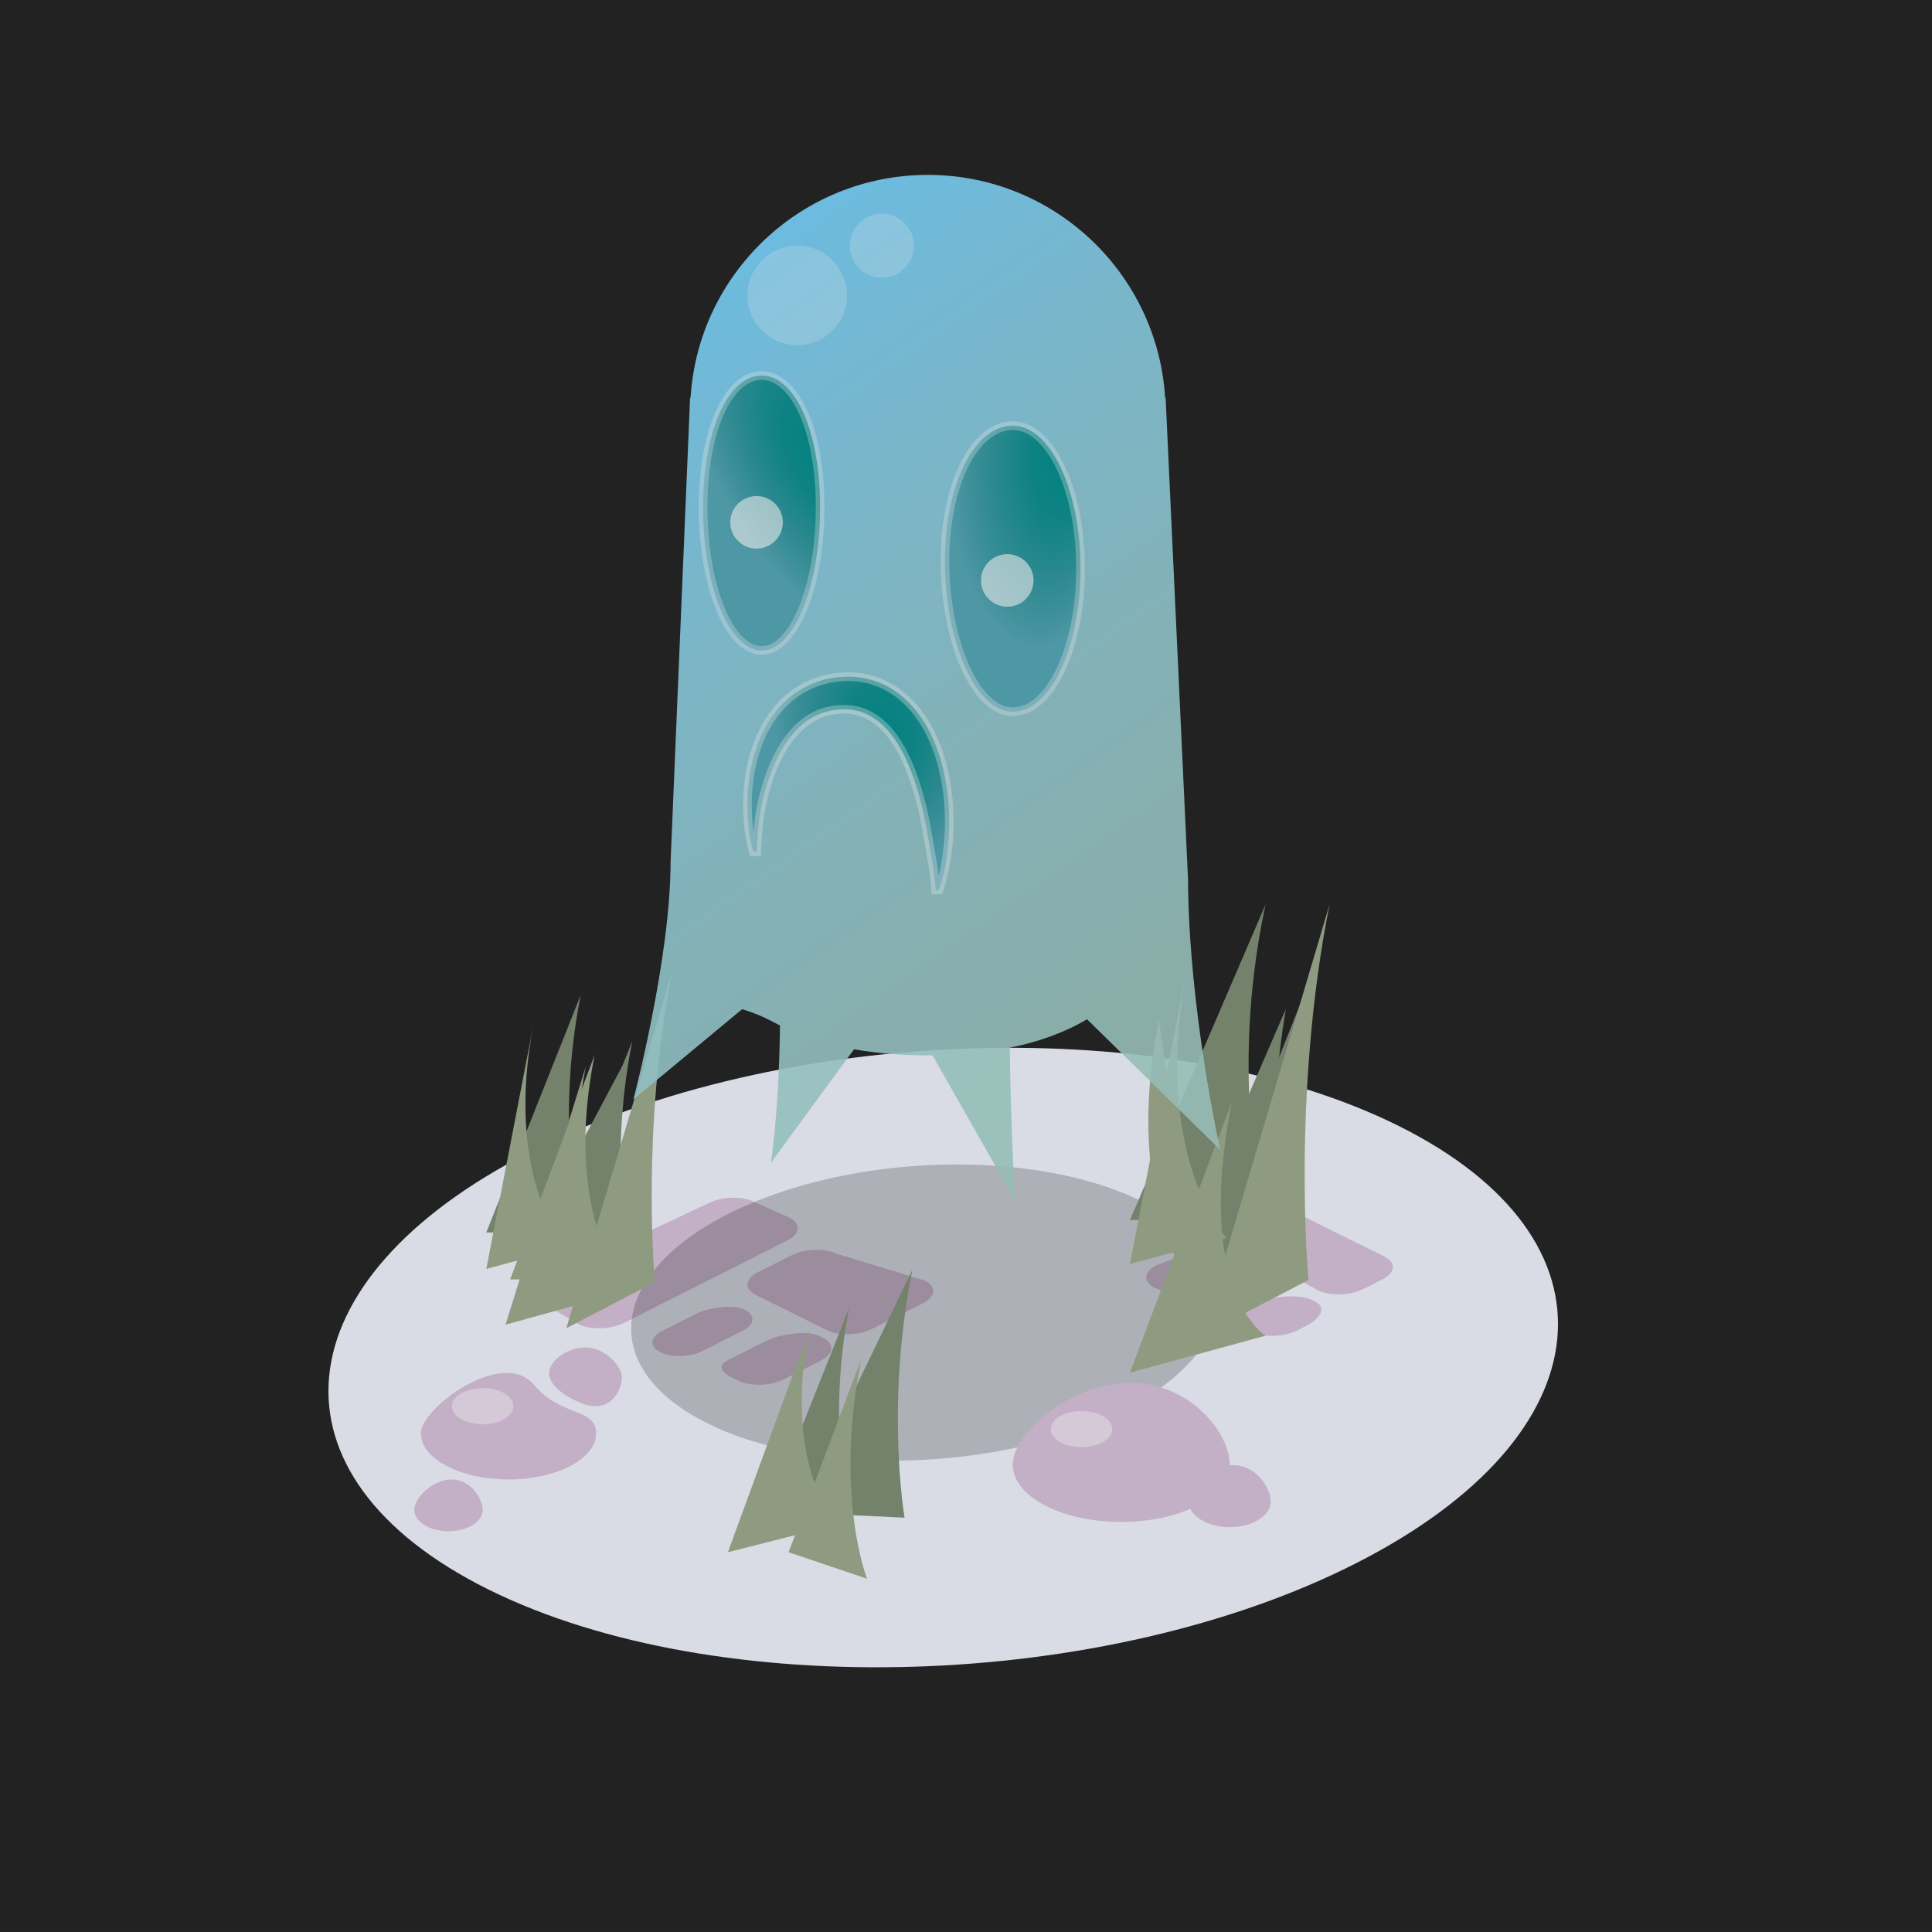
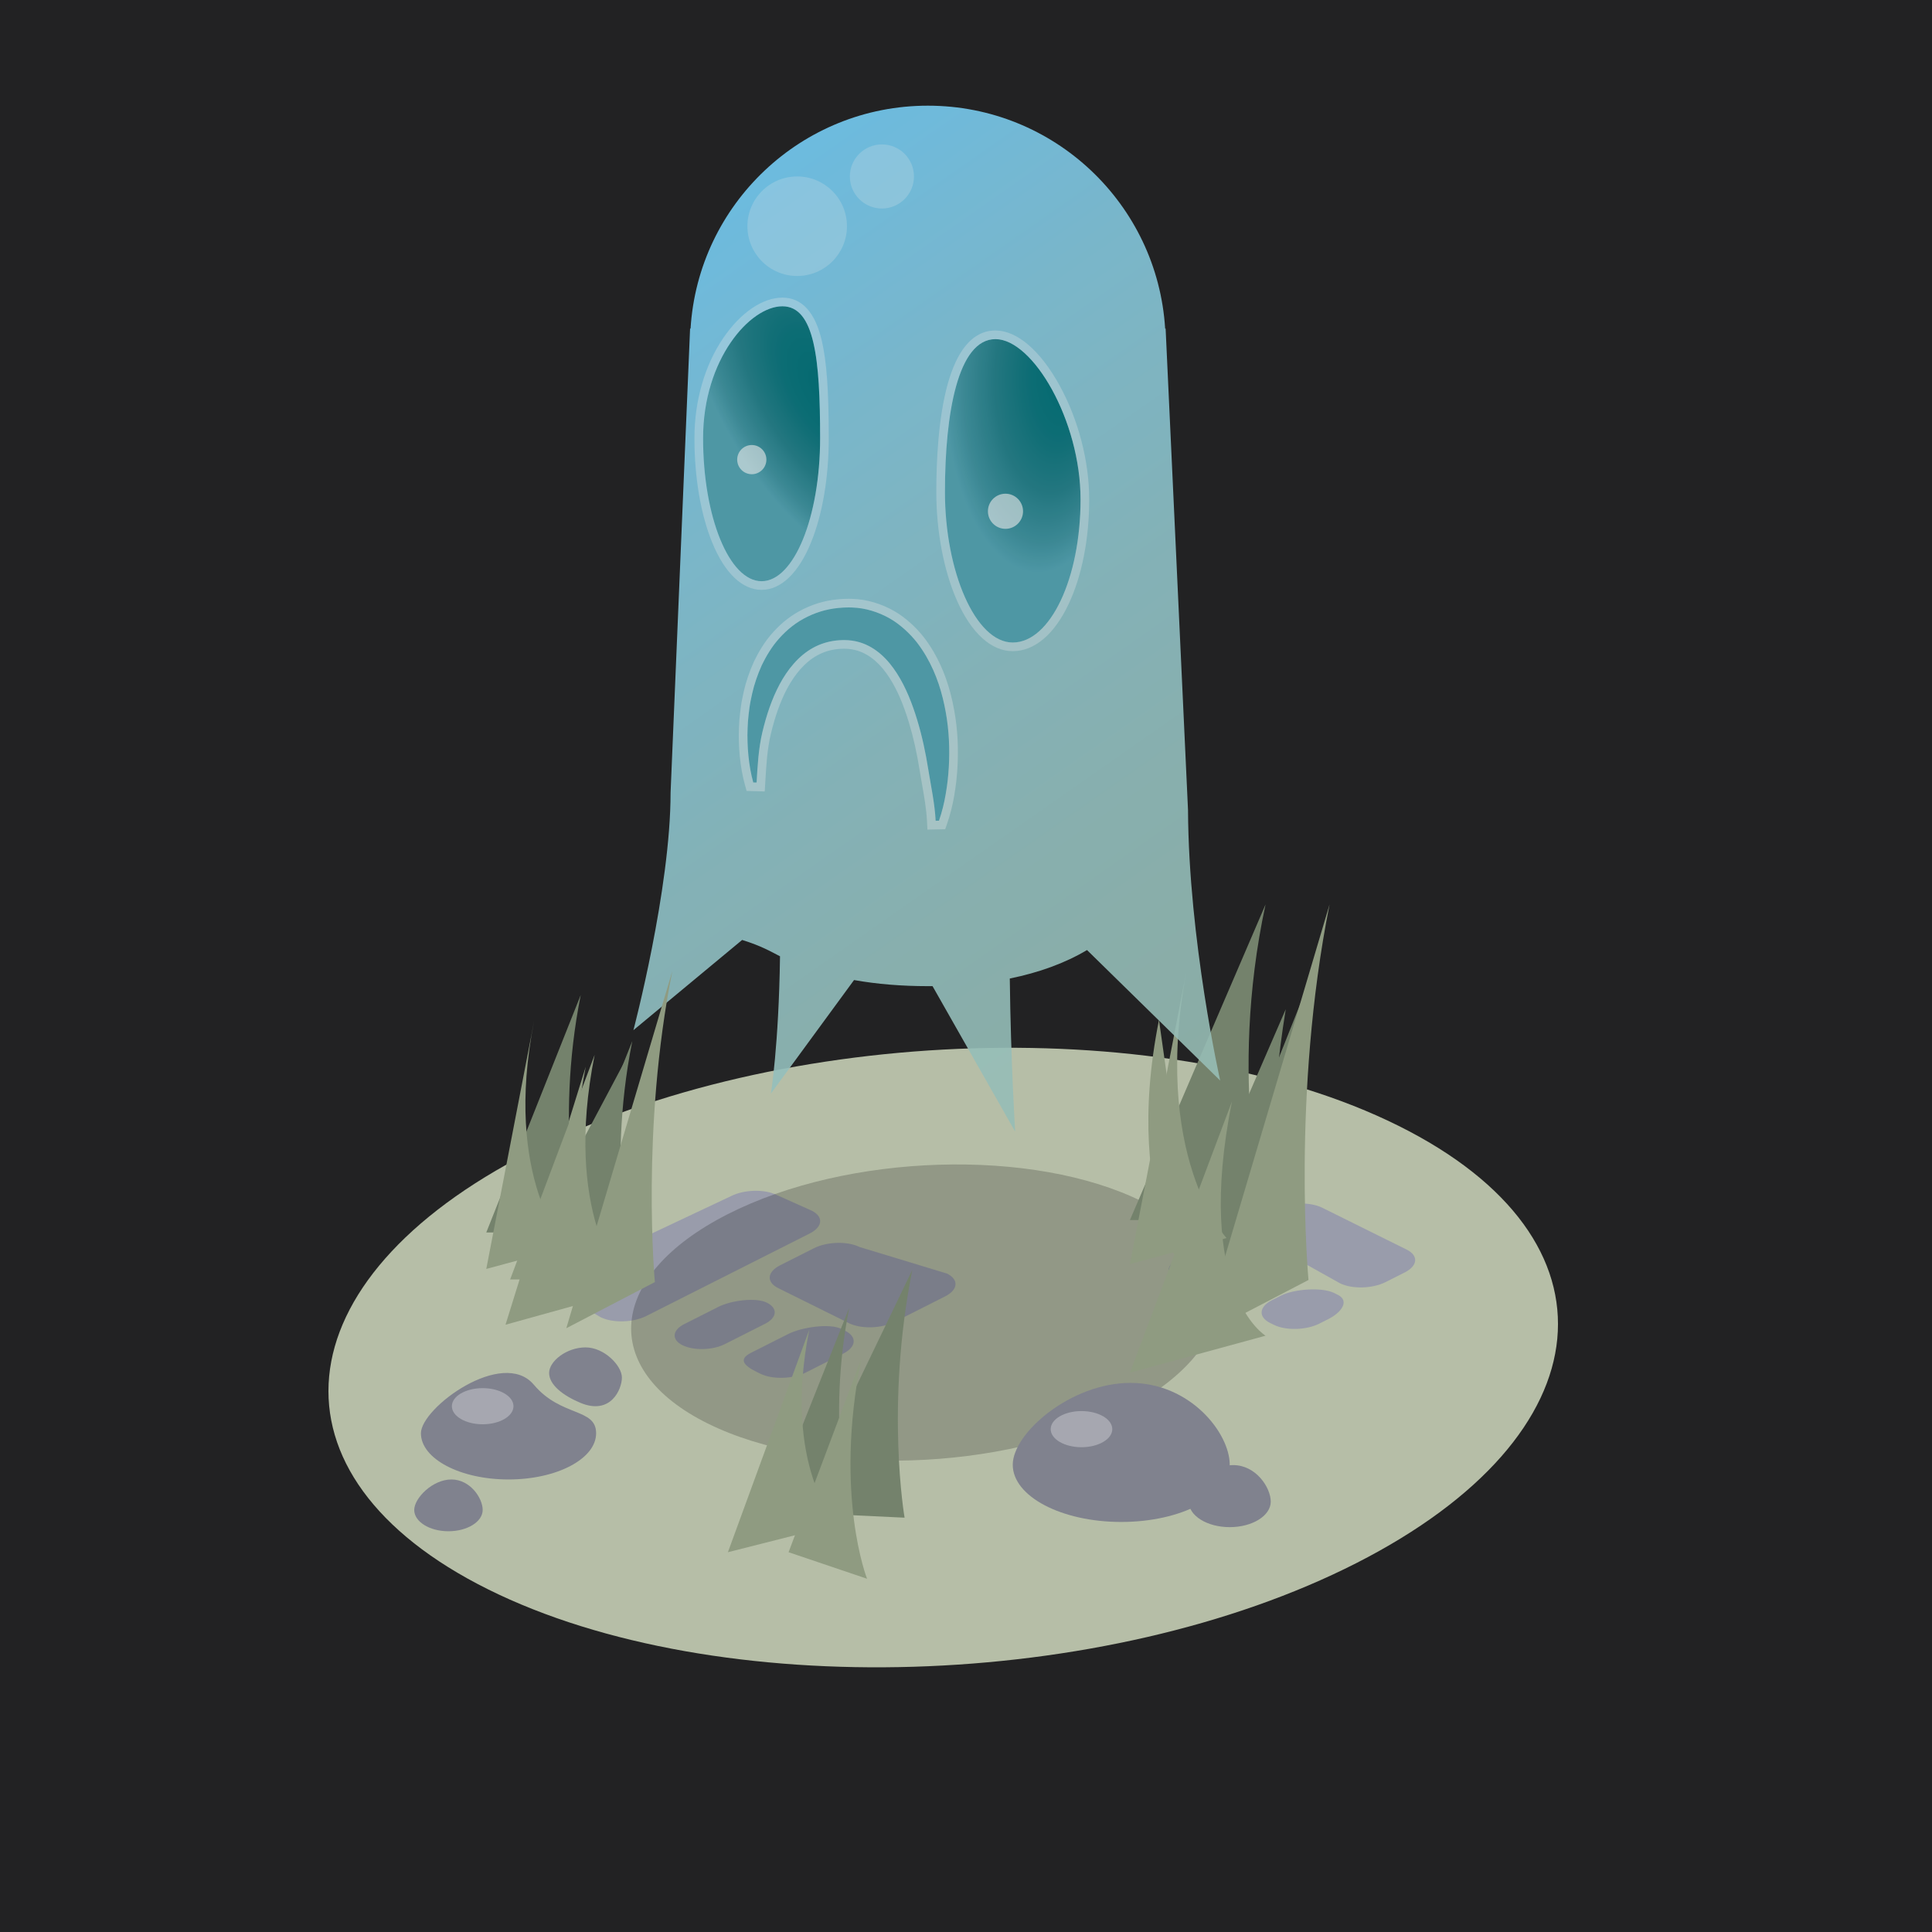
<svg xmlns="http://www.w3.org/2000/svg" xmlns:xlink="http://www.w3.org/1999/xlink" version="1.1" x="0px" y="0px" width="1116.513px" height="1116.51px" viewBox="0 0 1116.513 1116.51" enable-background="new 0 0 1116.513 1116.51" xml:space="preserve">
  <style>
	#ghost {
- 		transform: translateY(0px);
+ 		transform: translateY(-40px);
		animation: hovering 3s ease-in-out infinite, fading 4s ease-in-out infinite;
		opacity: 0.9;
	}
	#mouth {
		transform: translateY(0px);
		animation: mouthmove 3s ease-in-out infinite;

	}
	#pupil-l, #pupil-r {
		transform: translateX(0px) translateY(0px);
- 		animation: eyeshifting 5s ease-in-out infinite;
+ 		animation: eyeshifting 10s ease-in-out infinite;
	}
	#shadow {
		transform: scale(1,1);
		animation: shadowscaling 3s ease-in-out infinite, shadowfading 4s ease-in-out infinite;
		transform-origin: 50% 70%;
		opacity: 0.2;
	}
	#grass-r, #grass-l, #grass-f {
		transform: skewX(0deg);
		transform-origin: 0% 100%;
		animation: grassskew 8s ease-in-out infinite;
	}
	#grass-f {

		transform-origin: 0% 110%;
	}

	@keyframes hovering {
		50% {
- 			transform: translateY(50px);
- 		}
- 		100% {
- 			transform: translateY(-50);
+ 			transform: translateY(40px);
+ 		}
+ 		100% {
+ 			transform: translateY(-40px);
		}
	}
	@keyframes mouthmove {
		50% {
			transform: translateY(-10px);
		}
		100% {
			transform: translateY(0px);
		}
	}
	@keyframes eyeshifting {
- 		10% {
+ 		8% {
			transform: translateX(0px) translateY(0px);
		}
- 		20%, 30% {
+ 		15%, 30% {
			transform: translateX(-10px) translateY(0px);
		}
- 		35%, 50% {
- 			transform: translateX(-10px) translateY(-15px);
- 		}
- 		60%, 70% {
- 			transform: translateX(0px) translateY(-25px);
- 		}
- 		75%, 85% {
- 			transform: translateX(-5px) translateY(20px);
+ 		35%, 60% {
+ 			transform: translateX(-5px) translateY(-4px);
+ 		}
+ 		65%, 80% {
+ 			transform: translateX(0px) translateY(-16px);
+ 		}
+ 		85%, 90% {
+ 			transform: translateX(-5px) translateY(12px);
		}
		100% {
			transform: translateX(0px) translateY(0px);
		}
	}
	@keyframes fading {
		50% {
			opacity: 0.7;
		}
		100% {
			opacity: 0.9;
		}
	}
	@keyframes shadowfading {
		50% {
			opacity: 0.1;
		}
		100% {
			opacity: 0.2;
		}
	}
	@keyframes shadowscaling {
		50% {
			transform: scale(1.1, 1.1);
		}
		100% {
			transform: scale(1, 1);
		}
	}
	@keyframes grassskew {
		10% {
			transform: skewX(-5deg) translateX(-30px);
		}
		16% {
			transform: skewX(10deg) translateX(60px);
		}
		30% {
			transform: skewX(-7deg) translateX(-35px);
		}
		60% {
			transform: skewX(5deg) translateX(30px);

		}
		76% {
			transform: skewX(-5deg) translateX(-30px);
		}
		90% {
			transform: skewX(15deg) translateX(90px);
		}
		100% {
			transform: skewX(0deg) translateX(0px);
		}
	}
</style>
  <g id="Layer_1">
    <rect fill="#222223" width="1116.513" height="1116.51" />
  </g>
  <g id="Layer_2">
    <g id="floor">
      <g>
        <g enable-background="new    ">
          <defs>
-             <polygon id="SVGID_1_" enable-background="new    " points="521.047,1037.22 43.23,799.802 569.135,531.84 1046.952,769.258             " />
+             <polygon id="SVGID_1_" enable-background="new    " points="521.028,1037.243 43.229,799.803 569.157,531.82 1046.956,769.26             " />
          </defs>
          <clipPath id="SVGID_2_">
            <use xlink:href="#SVGID_1_" overflow="visible" />
          </clipPath>
          <g clip-path="url(#SVGID_2_)">
            <g>
              <g>
                <g>
-                   <path fill="#DADCE5" d="M306.183,665.822c-145.229,73.997-155.993,187.127-24.044,252.689          c131.948,65.563,356.633,58.725,501.86-15.272s155.992-187.127,24.044-252.689S451.411,591.825,306.183,665.822" />
+                   <path fill="#B6BEA7" d="M306.189,665.814c-145.225,73.998-155.999,187.143-24.064,252.707          c131.941,65.568,356.638,58.73,501.862-15.268c145.232-74.002,156.006-187.147,24.065-252.715          C676.118,584.974,451.422,591.811,306.189,665.814" />
                </g>
              </g>
            </g>
          </g>
        </g>
      </g>
    </g>
    <g id="paving">
      <g enable-background="new    ">
        <defs>
-           <polygon id="SVGID_3_" enable-background="new    " points="547.452,870.972 299.193,747.853 569.061,611.607 817.321,734.726           " />
+           <polygon id="SVGID_3_" enable-background="new    " points="560.335,866.968 312.077,743.849 581.945,607.603 830.205,730.722           " />
        </defs>
        <clipPath id="SVGID_4_">
          <use xlink:href="#SVGID_3_" overflow="visible" />
        </clipPath>
        <g clip-path="url(#SVGID_4_)">
-           <path fill="#C3B0C6" d="M457.519,725.346l-19.55,9.87c-7.589,3.831-8.092,9.739-1.13,13.192l40.84,20.253      c6.961,3.453,18.763,3.148,26.352-0.683l29.245-14.765c7.596-3.835,8.099-9.743,1.138-13.195l-50.535-15.358      C476.916,721.208,465.108,721.515,457.519,725.346" />
-           <path fill="#C3B0C6" d="M314.881,739.932c-7.589,3.832-8.104,9.739-1.137,13.195l20.482,12.1      c6.961,3.452,18.77,3.145,26.358-0.688l94.468-47.693c7.596-3.835,8.099-9.742,1.138-13.194l-20.272-9.087      c-6.968-3.455-18.77-3.145-26.359,0.688L314.881,739.932" />
-           <path fill="#C3B0C6" d="M402.455,759.159l-19.854,10.023c-7.039,3.555-7.505,9.029-1.047,12.232      c6.457,3.202,17.389,2.917,24.428-0.637l23.244-11.735c7.041-3.554,7.519-9.03,1.062-12.232      C423.83,753.608,409.495,755.605,402.455,759.159" />
-           <path fill="#C3B0C6" d="M442.702,774.903l-21.608,10.91c-7.59,3.831-3.734,7.533,3.227,10.985l2.14,1.061      c6.967,3.455,18.763,3.147,26.352-0.684l21.609-10.909c7.589-3.832,8.104-9.74,1.137-13.195l-2.139-1.061      C466.457,768.558,450.291,771.072,442.702,774.903" />
-           <path fill="#C3B0C6" d="M668.442,731.093c-7.596,3.835-8.099,9.742-1.138,13.194l20.133,7.559      c6.962,3.452,18.769,3.145,26.358-0.687l11.787-5.951c7.59-3.832,8.1-9.743,1.138-13.195l-15.484-7.68      c-6.961-3.452-18.77-3.145-26.359,0.688L668.442,731.093" />
-           <path fill="#C3B0C6" d="M724.845,702.618l-8.152,4.115c-7.589,3.832-8.099,9.743-1.138,13.195l45.939,25.692      c6.962,3.452,18.764,3.148,26.359-0.687l11.06-5.584c7.589-3.831,8.092-9.739,1.13-13.191l-48.846-24.225      C744.236,698.482,732.434,698.786,724.845,702.618" />
-           <path fill="#C3B0C6" d="M727.484,752.706l-5.238,2.645c-7.59,3.832-8.104,9.739-1.137,13.194l2.138,1.061      c6.962,3.453,18.764,3.143,26.354-0.689l5.238-2.645c7.596-3.835,12.348-10.544,5.381-14l-2.133-1.058      C751.119,747.758,735.08,748.871,727.484,752.706" />
+           <path fill="#999CAB" d="M470.403,721.342l-19.55,9.87c-7.589,3.831-8.092,9.739-1.13,13.192l40.84,20.253      c6.961,3.453,18.763,3.148,26.352-0.683l29.245-14.765c7.596-3.835,8.099-9.743,1.138-13.195l-50.535-15.358      C489.799,717.204,477.992,717.511,470.403,721.342" />
+           <path fill="#999CAB" d="M327.765,735.928c-7.589,3.832-8.104,9.739-1.138,13.195l20.482,12.1      c6.961,3.452,18.77,3.145,26.358-0.688l94.468-47.693c7.596-3.835,8.099-9.742,1.138-13.194l-20.272-9.087      c-6.968-3.455-18.77-3.145-26.359,0.688L327.765,735.928" />
+           <path fill="#999CAB" d="M415.338,755.155l-19.854,10.023c-7.039,3.555-7.505,9.029-1.047,12.232      c6.457,3.202,17.389,2.917,24.428-0.637l23.244-11.735c7.041-3.554,7.519-9.03,1.062-12.232      C436.713,749.604,422.378,751.601,415.338,755.155" />
+           <path fill="#999CAB" d="M455.585,770.899l-21.608,10.91c-7.59,3.831-3.734,7.533,3.227,10.985l2.14,1.061      c6.967,3.455,18.763,3.147,26.352-0.684l21.609-10.909c7.589-3.832,8.104-9.74,1.137-13.195l-2.139-1.061      C479.34,764.554,463.174,767.068,455.585,770.899" />
+           <path fill="#999CAB" d="M681.326,727.089c-7.596,3.835-8.099,9.742-1.138,13.194l20.133,7.559      c6.962,3.452,18.769,3.145,26.358-0.687l11.787-5.951c7.59-3.832,8.1-9.743,1.138-13.195l-15.484-7.68      c-6.961-3.452-18.77-3.145-26.359,0.688L681.326,727.089" />
+           <path fill="#999CAB" d="M737.729,698.614l-8.152,4.115c-7.589,3.832-8.099,9.743-1.138,13.195l45.939,25.692      c6.962,3.452,18.764,3.148,26.359-0.687l11.06-5.584c7.589-3.831,8.092-9.739,1.13-13.191l-48.846-24.225      C757.12,694.478,745.318,694.782,737.729,698.614" />
+           <path fill="#999CAB" d="M740.368,748.702l-5.238,2.645c-7.59,3.832-8.104,9.739-1.137,13.194l2.138,1.061      c6.962,3.453,18.764,3.143,26.354-0.689l5.238-2.645c7.596-3.835,12.348-10.544,5.381-14l-2.133-1.058      C764.002,743.754,747.963,744.867,740.368,748.702" />
        </g>
      </g>
    </g>
    <g id="shadow" opacity="0.2">
      <g>
        <g enable-background="new    ">
          <defs>
            <polygon id="SVGID_5_" enable-background="new    " points="523.114,879.343 294.662,765.83 546.099,637.715 774.552,751.229             " />
          </defs>
          <clipPath id="SVGID_6_">
            <use xlink:href="#SVGID_5_" overflow="visible" />
          </clipPath>
          <g clip-path="url(#SVGID_6_)">
            <g>
              <g>
                <g>
                  <path d="M420.383,701.771c-69.439,35.381-74.579,89.471-11.495,120.815c63.083,31.345,170.508,28.079,239.947-7.302          c69.434-35.378,74.574-89.468,11.49-120.813S489.817,666.393,420.383,701.771" />
                </g>
              </g>
            </g>
          </g>
        </g>
      </g>
    </g>
    <g id="grass-f">
      <path fill="#74826C" d="M490.792,873.687c0,0-13.202-51.852,0-117.959l-46.916,117.959H490.792z" />
      <path fill="#74826C" d="M522.767,877.076c0,0-11.227-64.63,4.475-143.245L459.76,874.107L522.767,877.076z" />
      <path fill="#8F9B81" d="M501.077,912.369c0,0-19.081-48.298-3.378-126.913l-41.976,111.579L501.077,912.369z" />
      <path fill="#8F9B81" d="M483.62,881.096c0,0-31.644-34.031-15.941-112.643l-47.023,128.581L483.62,881.096z" />
    </g>
    <g id="grass-r">
      <path fill="#74826C" d="M754.861,737.286c0,0-18.55-72.851,0-165.727l-65.915,165.727H754.861z" />
      <path fill="#8F9B81" d="M692.174,747.691c0,0-44.457-47.809-22.396-158.256" />
      <path fill="#74826C" d="M731.369,705.073c0,0-22.062-80.171,0-182.383l-78.387,182.383H731.369z" />
      <path fill="#74826C" d="M754.864,714.914c0,0-31.217-12.879-11.818-131.679L685.94,714.914H754.864z" />
      <path fill="#8F9B81" d="M731.369,771.91c0,0-41.473-24.927-19.412-135.378l-58.975,156.766L731.369,771.91z" />
      <path fill="#8F9B81" d="M708.822,715.478c0,0-44.46-47.809-22.399-158.259l-33.44,173.303L708.822,715.478z" />
      <path fill="#8F9B81" d="M756.185,739.708c0,0-9.884-106.566,12.175-217.019l-73.985,249.22L756.185,739.708z" />
    </g>
    <g id="pebbles-r">
-       <path fill="#C3B0C6" d="M710.67,846.481c0,18.263-28.071,33.068-62.698,33.068s-62.698-14.806-62.698-33.068    s33.432-47.301,68.059-47.301S710.67,828.218,710.67,846.481z" />
-       <path fill="#C3B0C6" d="M734.371,867.794c0,8.147-10.611,14.753-23.7,14.753s-23.7-6.605-23.7-14.753s12.638-21.103,25.727-21.103    S734.371,859.647,734.371,867.794z" />
+       <path fill="#80828E" d="M710.67,846.481c0,18.263-28.071,33.068-62.698,33.068s-62.698-14.806-62.698-33.068    s33.432-47.301,68.059-47.301S710.67,828.218,710.67,846.481z" />
+       <path fill="#80828E" d="M734.371,867.794c0,8.147-10.611,14.753-23.7,14.753s-23.7-6.605-23.7-14.753s12.638-21.103,25.727-21.103    S734.371,859.647,734.371,867.794z" />
      <ellipse opacity="0.3" fill="#FFFFFF" cx="624.994" cy="825.911" rx="17.802" ry="10.444" />
    </g>
-     <g id="grass-l">
-       <path fill="#74826C" d="M365.397,738.921c0,0-15.361-60.329,0-137.249l-54.588,137.249H365.397z" />
-       <path fill="#8F9B81" d="M357.052,747.541c0,0-36.818-39.594-18.549-131.066l-46.367,149.093L357.052,747.541z" />
-       <path fill="#74826C" d="M335.613,712.243c0,0-15.362-60.331,0-137.248l-54.589,137.248H335.613z" />
-       <path fill="#74826C" d="M373.235,712.73c0,0-29.398-9.916-11.128-101.389L308.319,712.73H373.235z" />
-       <path fill="#8F9B81" d="M359.725,739.408c0,0-34.345-38.355-16.076-129.826l-48.84,129.826H359.725z" />
-       <path fill="#8F9B81" d="M327.268,720.86c0,0-36.819-39.593-18.549-131.064l-27.695,143.526L327.268,720.86z" />
-       <path fill="#8F9B81" d="M378.457,740.927c0,0-8.186-88.254,10.083-179.728l-61.271,206.396L378.457,740.927z" />
-     </g>
    <g id="pebbles-l">
-       <path fill="#C3B0C6" d="M344.5,828.294c0,14.746-22.665,26.7-50.624,26.7c-27.958,0-50.623-11.954-50.623-26.7    c0-14.745,47.228-49.458,65.239-28.074C324.346,819.042,344.5,813.549,344.5,828.294z" />
+       <path fill="#80828E" d="M344.5,828.294c0,14.746-22.665,26.7-50.624,26.7c-27.958,0-50.623-11.954-50.623-26.7    c0-14.745,47.228-49.458,65.239-28.074C324.346,819.042,344.5,813.549,344.5,828.294z" />
      <ellipse opacity="0.3" fill="#FFFFFF" cx="278.941" cy="812.655" rx="17.802" ry="10.444" />
-       <path fill="#C3B0C6" d="M359.403,796.088c0,6.799-6.504,21.989-24.09,14.576c-10.064-4.243-17.975-10.427-17.975-17.226    c0-6.8,10.109-14.772,21.032-14.772S359.403,789.289,359.403,796.088z" />
-       <path fill="#C3B0C6" d="M278.941,872.605c0,6.799-8.855,12.312-19.778,12.312c-10.923,0-19.779-5.513-19.779-12.312    c0-6.8,10.547-17.61,21.47-17.61S278.941,865.805,278.941,872.605z" />
+       <path fill="#80828E" d="M359.403,796.088c0,6.799-6.504,21.989-24.09,14.576c-10.064-4.243-17.975-10.427-17.975-17.226    c0-6.8,10.109-14.772,21.032-14.772S359.403,789.289,359.403,796.088z" />
+       <path fill="#80828E" d="M278.941,872.605c0,6.799-8.855,12.312-19.778,12.312c-10.923,0-19.779-5.513-19.779-12.312    c0-6.8,10.547-17.61,21.47-17.61S278.941,865.805,278.941,872.605z" />
    </g>
    <g id="ghost" opacity="0.9">
      <g id="ghost-body">
        <linearGradient id="SVGID_7_" gradientUnits="userSpaceOnUse" x1="363.353" y1="191.76" x2="697.9" y2="669.542">
          <stop offset="0" style="stop-color:#75CCF4" />
          <stop offset="0.266" style="stop-color:#84C6DB" />
          <stop offset="0.552" style="stop-color:#8FC1C6" />
          <stop offset="0.806" style="stop-color:#95BEB9" />
          <stop offset="1" style="stop-color:#97BCB4" />
        </linearGradient>
        <path fill="url(#SVGID_7_)" d="M583.559,605.491c16.624-3.379,31.737-8.779,44.638-16.457l76.958,75.428     c0,0-18.25-81.396-18.594-156.369l-12.945-278.204h-0.274c-4.434-71.886-64.129-128.818-137.131-128.818     c-73.003,0-132.696,56.933-137.132,128.818h-0.274l-11.276,268.233c0,55.822-21.469,137.219-21.469,137.219l62.823-52.137     c11.315,3.518,16.435,6.658,21.894,9.439c-0.707,51.582-5.275,79.332-5.275,79.332l48.049-65.598     c13.432,2.389,27.768,3.525,42.661,3.525c0.903,0,1.804-0.01,2.703-0.018l47.75,84.09     C586.664,693.975,584.135,653.354,583.559,605.491z" />
      </g>
-       <radialGradient id="eye-r_1_" cx="599.764" cy="272.294" r="50.572" fx="616.847" fy="268.359" gradientTransform="matrix(1 0 0 2 0 -272.2944)" gradientUnits="userSpaceOnUse">
-         <stop offset="0" style="stop-color:#008C8C" />
-         <stop offset="0.307" style="stop-color:#0C8D8E" />
-         <stop offset="0.584" style="stop-color:#279398" />
-         <stop offset="0.85" style="stop-color:#429CA7" />
-         <stop offset="1" style="stop-color:#53A4B3" />
-       </radialGradient>
-       <path id="eye-r" fill="url(#eye-r_1_)" stroke="#FFFFFF" stroke-width="5" stroke-miterlimit="10" stroke-opacity="0.3" d="    M624.457,328.649c0,45.651-17.543,82.658-39.183,82.658s-39.183-41.301-39.183-86.952s17.543-78.365,39.183-78.365    S624.457,282.998,624.457,328.649z" />
-       <radialGradient id="eye-l_1_" cx="476.163" cy="264.241" r="61.048" gradientTransform="matrix(0.8618 -0.5072 1.0144 1.7237 -202.2493 50.2743)" gradientUnits="userSpaceOnUse">
-         <stop offset="0" style="stop-color:#008C8C" />
-         <stop offset="0.307" style="stop-color:#0C8D8E" />
-         <stop offset="0.584" style="stop-color:#279398" />
-         <stop offset="0.85" style="stop-color:#429CA7" />
-         <stop offset="1" style="stop-color:#53A4B3" />
-       </radialGradient>
-       <path id="eye-l" fill="url(#eye-l_1_)" stroke="#FFFFFF" stroke-width="5" stroke-miterlimit="10" stroke-opacity="0.3" d="    M473.948,293.224c0,45.651-15.14,82.658-33.814,82.658s-33.814-37.007-33.814-82.658c0-45.651,15.14-76.218,33.814-76.218    S473.948,247.573,473.948,293.224z" />
-       <radialGradient id="mouth_1_" cx="509.578" cy="422.084" r="60.001" gradientTransform="matrix(0.9531 -0.3026 0.3929 1.2379 -141.9722 53.7821)" gradientUnits="userSpaceOnUse">
-         <stop offset="0" style="stop-color:#008C8C" />
-         <stop offset="0.307" style="stop-color:#0C8D8E" />
-         <stop offset="0.584" style="stop-color:#279398" />
-         <stop offset="0.85" style="stop-color:#429CA7" />
-         <stop offset="1" style="stop-color:#53A4B3" />
-       </radialGradient>
-       <path id="mouth" fill="url(#mouth_1_)" stroke="#FFFFFF" stroke-width="5" stroke-miterlimit="10" stroke-opacity="0.33" d="    M435.309,492.188c-1.413-5.102-2.275-10.273-2.795-15.498c-0.254-2.611-0.441-5.24-0.5-7.875c-0.038-1.317-0.067-2.641-0.07-3.967    c0.019-1.322,0.052-2.647,0.102-3.978c0.051-1.329,0.118-2.663,0.203-4.002c0.103-1.333,0.24-2.667,0.388-4.006    c0.313-2.674,0.644-5.384,1.198-8.067c0.527-2.691,1.147-5.397,1.891-8.114c0.783-2.7,1.703-5.401,2.762-8.11    c0.533-1.353,1.102-2.708,1.718-4.058c0.638-1.338,1.317-2.674,2.046-4.003c1.455-2.66,3.113-5.297,5.007-7.874    c3.851-5.07,8.741-9.935,14.745-13.686c5.996-3.702,12.959-6.324,19.91-7.291c1.736-0.248,3.471-0.428,5.186-0.519l1.285-0.058    l1.375-0.033l0.466-0.012l0.25-0.005l0.403,0.006l1.61,0.04c3.727,0.128,7.537,0.743,11.214,1.857    c3.68,1.09,7.233,2.614,10.482,4.472c3.259,1.848,6.16,4.101,8.767,6.445c2.605,2.36,4.92,4.849,6.951,7.421    c2.001,2.601,3.747,5.25,5.313,7.909c6.204,10.679,9.379,21.568,11.324,32.262c1.933,10.701,2.377,21.325,1.79,31.811    c-0.118,2.617-0.413,5.241-0.667,7.841c-0.315,2.609-0.669,5.205-1.126,7.793c-0.867,5.174-2.137,10.313-3.893,15.393    l-1.931,0.039c-0.498-9.85-2.654-19.721-4.222-29.468c-1.54-9.757-3.592-19.437-6.455-28.842    c-2.859-9.383-6.43-18.613-11.638-26.786c-2.606-4.065-5.625-7.858-9.19-10.988c-3.556-3.127-7.646-5.595-12.113-6.971    c-4.457-1.405-9.243-1.642-13.974-1.093c-4.708,0.539-9.29,1.979-13.417,4.294c-4.138,2.3-7.813,5.43-10.971,9.038    c-3.186,3.593-5.87,7.659-8.172,11.941c-4.6,8.593-7.658,18.015-9.957,27.575c-2.271,9.572-2.78,19.405-3.363,29.224    L435.309,492.188z" />
+       <g id="eye-r">
+         <radialGradient id="SVGID_8_" cx="599.764" cy="263.886" r="53.54" fx="617.849" fy="259.719" gradientTransform="matrix(1 0 0 2 0 -263.8857)" gradientUnits="userSpaceOnUse">
+           <stop offset="0" style="stop-color:#007179" />
+           <stop offset="0.305" style="stop-color:#0A757D" />
+           <stop offset="0.581" style="stop-color:#227F89" />
+           <stop offset="0.846" style="stop-color:#3E93A0" />
+           <stop offset="1" style="stop-color:#53A4B3" />
+         </radialGradient>
+         <path fill="url(#SVGID_8_)" d="M624.457,328.649c0,45.651-17.543,82.658-39.183,82.658s-39.183-41.301-39.183-86.952     s7.543-88.365,29.183-88.365S624.457,282.998,624.457,328.649z" />
+         <g opacity="0.3">
+           <path fill="#FFFFFF" d="M575.274,235.99c21.64,0,49.183,47.008,49.183,92.659s-17.543,82.658-39.183,82.658      s-39.183-41.301-39.183-86.952S553.634,235.99,575.274,235.99 M575.274,230.99c-6.788,0-12.71,3.121-17.604,9.276      c-4.008,5.042-7.344,12.255-9.917,21.438c-5.507,19.652-6.662,44.917-6.662,62.65c0,22.69,4.339,45.514,11.903,62.618      c8.367,18.917,19.831,29.334,32.279,29.334c12.506,0,23.95-9.613,32.225-27.068c7.711-16.268,11.958-37.786,11.958-60.59      c0-22.077-6.23-46.081-17.094-65.856C601.259,242.582,587.741,230.99,575.274,230.99L575.274,230.99z" />
+         </g>
+       </g>
+       <g id="eye-l">
+         <radialGradient id="SVGID_9_" cx="476.163" cy="264.241" r="61.048" gradientTransform="matrix(0.8618 -0.5072 1.0144 1.7237 -202.2493 50.2743)" gradientUnits="userSpaceOnUse">
+           <stop offset="0" style="stop-color:#007179" />
+           <stop offset="0.305" style="stop-color:#0A757D" />
+           <stop offset="0.581" style="stop-color:#227F89" />
+           <stop offset="0.846" style="stop-color:#3E93A0" />
+           <stop offset="1" style="stop-color:#53A4B3" />
+         </radialGradient>
+         <path fill="url(#SVGID_9_)" d="M473.948,293.224c0,45.651-15.14,82.658-33.814,82.658s-33.814-37.007-33.814-82.658     c0-45.651,27.14-76.218,45.814-76.218S473.948,247.573,473.948,293.224z" />
+         <g opacity="0.3">
+           <path fill="#FFFFFF" d="M452.133,217.006c18.675,0,21.814,30.566,21.814,76.218c0,45.651-15.14,82.658-33.814,82.658      s-33.814-37.007-33.814-82.658C406.319,247.573,433.458,217.006,452.133,217.006 M452.133,212.006      c-11.402,0-24.127,8.661-34.039,23.169c-10.817,15.834-16.775,36.45-16.775,58.049c0,22.713,3.649,44.143,10.276,60.341      c7.206,17.616,17.342,27.317,28.538,27.317s21.332-9.701,28.538-27.317c6.627-16.199,10.276-37.628,10.276-60.341      c0-27.405-1.207-44.262-4.035-56.366C471.059,220.368,463.395,212.006,452.133,212.006L452.133,212.006z" />
+         </g>
+       </g>
+       <g id="mouth">
+         <radialGradient id="SVGID_10_" cx="536.245" cy="422.084" r="80.734" fx="602.613" fy="468.055" gradientTransform="matrix(0.9531 -0.3026 0.3929 1.2379 -140.7223 61.8505)" gradientUnits="userSpaceOnUse">
+           <stop offset="0" style="stop-color:#007179" />
+           <stop offset="0.305" style="stop-color:#0A757D" />
+           <stop offset="0.581" style="stop-color:#227F89" />
+           <stop offset="0.846" style="stop-color:#3E93A0" />
+           <stop offset="1" style="stop-color:#53A4B3" />
+         </radialGradient>
+         <path fill="url(#SVGID_10_)" d="M435.309,492.188c-1.413-5.102-2.275-10.273-2.795-15.498c-0.254-2.611-0.441-5.24-0.5-7.875     c-0.038-1.317-0.067-2.641-0.07-3.967c0.019-1.322,0.052-2.647,0.102-3.978c0.051-1.329,0.118-2.663,0.203-4.002     c0.103-1.333,0.24-2.667,0.388-4.006c0.313-2.674,0.644-5.384,1.198-8.067c0.527-2.691,1.147-5.397,1.891-8.114     c0.783-2.7,1.703-5.401,2.762-8.11c0.533-1.353,1.102-2.708,1.718-4.058c0.638-1.338,1.317-2.674,2.046-4.003     c1.455-2.66,3.113-5.297,5.007-7.874c3.851-5.07,8.741-9.935,14.745-13.686c5.996-3.702,12.959-6.324,19.91-7.291     c1.736-0.248,3.471-0.428,5.186-0.519l1.285-0.058l1.375-0.033l0.466-0.012l0.25-0.005l0.403,0.006l1.61,0.04     c3.727,0.128,7.537,0.743,11.214,1.857c3.68,1.09,7.233,2.614,10.482,4.472c3.259,1.848,6.16,4.101,8.767,6.445     c2.605,2.36,4.92,4.849,6.951,7.421c2.001,2.601,3.747,5.25,5.313,7.909c6.204,10.679,9.379,21.568,11.324,32.262     c1.933,10.701,2.377,21.325,1.79,31.811c-0.118,2.617-0.413,5.241-0.667,7.841c-0.315,2.609-0.669,5.205-1.126,7.793     c-0.867,5.174-2.137,10.313-3.893,15.393l-1.931,0.039c-0.498-9.85-2.654-19.721-4.222-29.468     c-1.54-9.757-3.592-19.437-6.455-28.842c-2.859-9.383-6.43-18.613-11.638-26.786c-2.606-4.065-5.625-7.858-9.19-10.988     c-3.556-3.127-7.646-5.595-12.113-6.971c-4.457-1.405-9.243-1.642-13.974-1.093c-4.708,0.539-9.29,1.979-13.417,4.294     c-4.138,2.3-7.813,5.43-10.971,9.038c-3.186,3.593-5.87,7.659-8.172,11.941c-4.6,8.593-7.658,18.015-9.957,27.575     c-2.271,9.572-2.78,19.405-3.363,29.224L435.309,492.188z" />
+         <g opacity="0.33">
+           <path fill="#FFFFFF" d="M490.474,391.034l0.403,0.006l1.61,0.04c3.727,0.128,7.537,0.743,11.214,1.857      c3.68,1.09,7.233,2.614,10.482,4.472c3.259,1.848,6.16,4.101,8.767,6.445c2.605,2.36,4.92,4.849,6.951,7.421      c2.001,2.601,3.747,5.25,5.313,7.909c6.204,10.679,9.379,21.568,11.324,32.262c1.933,10.701,2.377,21.325,1.79,31.811      c-0.118,2.617-0.413,5.241-0.667,7.841c-0.315,2.609-0.669,5.205-1.126,7.793c-0.867,5.174-2.137,10.313-3.893,15.393      l-1.931,0.039c-0.498-9.85-2.654-19.721-4.222-29.468c-1.54-9.757-3.592-19.437-6.455-28.842      c-2.859-9.383-6.43-18.613-11.638-26.786c-2.606-4.065-5.625-7.858-9.19-10.988c-3.556-3.127-7.646-5.595-12.113-6.971      c-3.015-0.95-6.18-1.366-9.376-1.366c-1.53,0-3.066,0.095-4.598,0.273c-4.708,0.539-9.29,1.979-13.417,4.294      c-4.138,2.3-7.813,5.43-10.971,9.038c-3.186,3.593-5.87,7.659-8.172,11.941c-4.6,8.593-7.658,18.015-9.957,27.575      c-2.271,9.572-2.78,19.405-3.363,29.224l-1.932-0.057c-1.413-5.102-2.275-10.273-2.795-15.498      c-0.254-2.611-0.441-5.24-0.5-7.875c-0.038-1.317-0.067-2.641-0.07-3.967c0.019-1.322,0.052-2.647,0.102-3.978      c0.051-1.329,0.118-2.663,0.203-4.002c0.103-1.333,0.24-2.667,0.388-4.006c0.313-2.674,0.644-5.384,1.198-8.067      c0.527-2.691,1.147-5.397,1.891-8.114c0.783-2.7,1.703-5.401,2.762-8.11c0.533-1.353,1.102-2.708,1.718-4.058      c0.638-1.338,1.317-2.674,2.046-4.003c1.455-2.66,3.113-5.297,5.007-7.874c3.851-5.07,8.741-9.935,14.745-13.686      c5.996-3.702,12.959-6.324,19.91-7.291c1.736-0.248,3.471-0.428,5.186-0.519l1.285-0.058l1.375-0.033l0.466-0.012      L490.474,391.034 M490.461,386.033l-0.085,0.002l-0.25,0.005l-0.499,0.013l-1.363,0.033l-0.053,0.001l-0.052,0.002l-1.285,0.058      c-1.831,0.098-3.725,0.287-5.669,0.564c-7.504,1.043-15.06,3.806-21.83,7.986c-6.031,3.768-11.44,8.781-16.1,14.916      l-0.024,0.032l-0.023,0.032c-1.946,2.649-3.751,5.487-5.364,8.435c-0.745,1.361-1.477,2.792-2.173,4.252l-0.018,0.038      l-0.018,0.039c-0.621,1.36-1.216,2.767-1.82,4.3c-1.113,2.848-2.092,5.721-2.912,8.55l-0.011,0.037l-0.011,0.037      c-0.744,2.721-1.388,5.484-1.969,8.447c-0.577,2.798-0.913,5.492-1.263,8.472c-0.139,1.26-0.292,2.713-0.407,4.204l-0.003,0.034      l-0.002,0.033c-0.086,1.361-0.156,2.75-0.209,4.128c-0.051,1.339-0.086,2.716-0.104,4.098l-0.001,0.041v0.04      c0.003,1.195,0.025,2.46,0.072,4.101c0.055,2.477,0.226,5.175,0.521,8.214c0.594,5.976,1.56,11.319,2.953,16.35l0.984,3.555      l3.688,0.108l1.932,0.057l4.85,0.142l0.288-4.844l0.07-1.195c0.56-9.467,1.088-18.41,3.167-27.17      c2.531-10.528,5.64-19.158,9.5-26.37c2.281-4.243,4.808-7.941,7.505-10.984c2.967-3.389,6.21-6.067,9.658-7.984      c3.536-1.982,7.418-3.223,11.557-3.696c1.378-0.16,2.731-0.241,4.029-0.241c2.835,0,5.483,0.382,7.873,1.135      c3.627,1.118,7.087,3.119,10.314,5.957c2.949,2.589,5.657,5.837,8.283,9.933c4.285,6.726,7.804,14.846,11.063,25.545      c2.591,8.508,4.651,17.721,6.3,28.163c0.407,2.538,0.857,5.098,1.292,7.572c1.238,7.051,2.52,14.342,2.875,21.369l0.244,4.844      l4.851-0.098l1.931-0.039l3.485-0.07l1.139-3.295c1.781-5.155,3.16-10.605,4.099-16.2c0.406-2.3,0.776-4.862,1.158-8.019      l0.007-0.058l0.006-0.057l0.138-1.391c0.218-2.168,0.442-4.409,0.547-6.684c0.649-11.635,0.039-22.413-1.863-32.952      c-2.416-13.276-6.203-24.042-11.922-33.885c-1.814-3.083-3.665-5.837-5.673-8.446l-0.02-0.025l-0.02-0.025      c-2.241-2.838-4.771-5.539-7.519-8.027c-3.271-2.942-6.426-5.257-9.657-7.089c-3.609-2.063-7.493-3.721-11.527-4.916      c-4.021-1.218-8.224-1.914-12.463-2.06L491,386.041l-0.025,0l-0.025,0l-0.403-0.006L490.461,386.033L490.461,386.033z" />
+         </g>
+       </g>
      <circle opacity="0.22" fill="#FFFFFF" cx="460.701" cy="170.737" r="28.757" />
      <circle opacity="0.22" fill="#FFFFFF" cx="509.661" cy="141.98" r="18.517" />
-       <circle id="pupil-r" opacity="0.6" fill="#FFFFFF" cx="582.107" cy="335.43" r="15.188" />
-       <circle id="pupil-l" opacity="0.6" fill="#FFFFFF" cx="437.214" cy="301.867" r="15.188" />
+       <circle id="pupil-r" opacity="0.6" fill="#FFFFFF" cx="581.072" cy="335.466" r="10.152" />
+       <circle id="pupil-l" opacity="0.6" fill="#FFFFFF" cx="434.464" cy="305.617" r="8.438" />
+     </g>
+     <g id="grass-l">
+       <path fill="#74826C" d="M365.397,738.921c0,0-15.361-60.329,0-137.249l-54.588,137.249H365.397z" />
+       <path fill="#8F9B81" d="M357.052,747.541c0,0-36.818-39.594-18.549-131.066l-46.367,149.093L357.052,747.541z" />
+       <path fill="#74826C" d="M335.613,712.243c0,0-15.362-60.331,0-137.248l-54.589,137.248H335.613z" />
+       <path fill="#74826C" d="M373.235,712.73c0,0-29.398-9.916-11.128-101.389L308.319,712.73H373.235z" />
+       <path fill="#8F9B81" d="M359.725,739.408c0,0-34.345-38.355-16.076-129.826l-48.84,129.826H359.725z" />
+       <path fill="#8F9B81" d="M327.268,720.86c0,0-36.819-39.593-18.549-131.064l-27.695,143.526L327.268,720.86z" />
+       <path fill="#8F9B81" d="M378.457,740.927c0,0-8.186-88.254,10.083-179.728l-61.271,206.396L378.457,740.927z" />
    </g>
  </g>
</svg>
